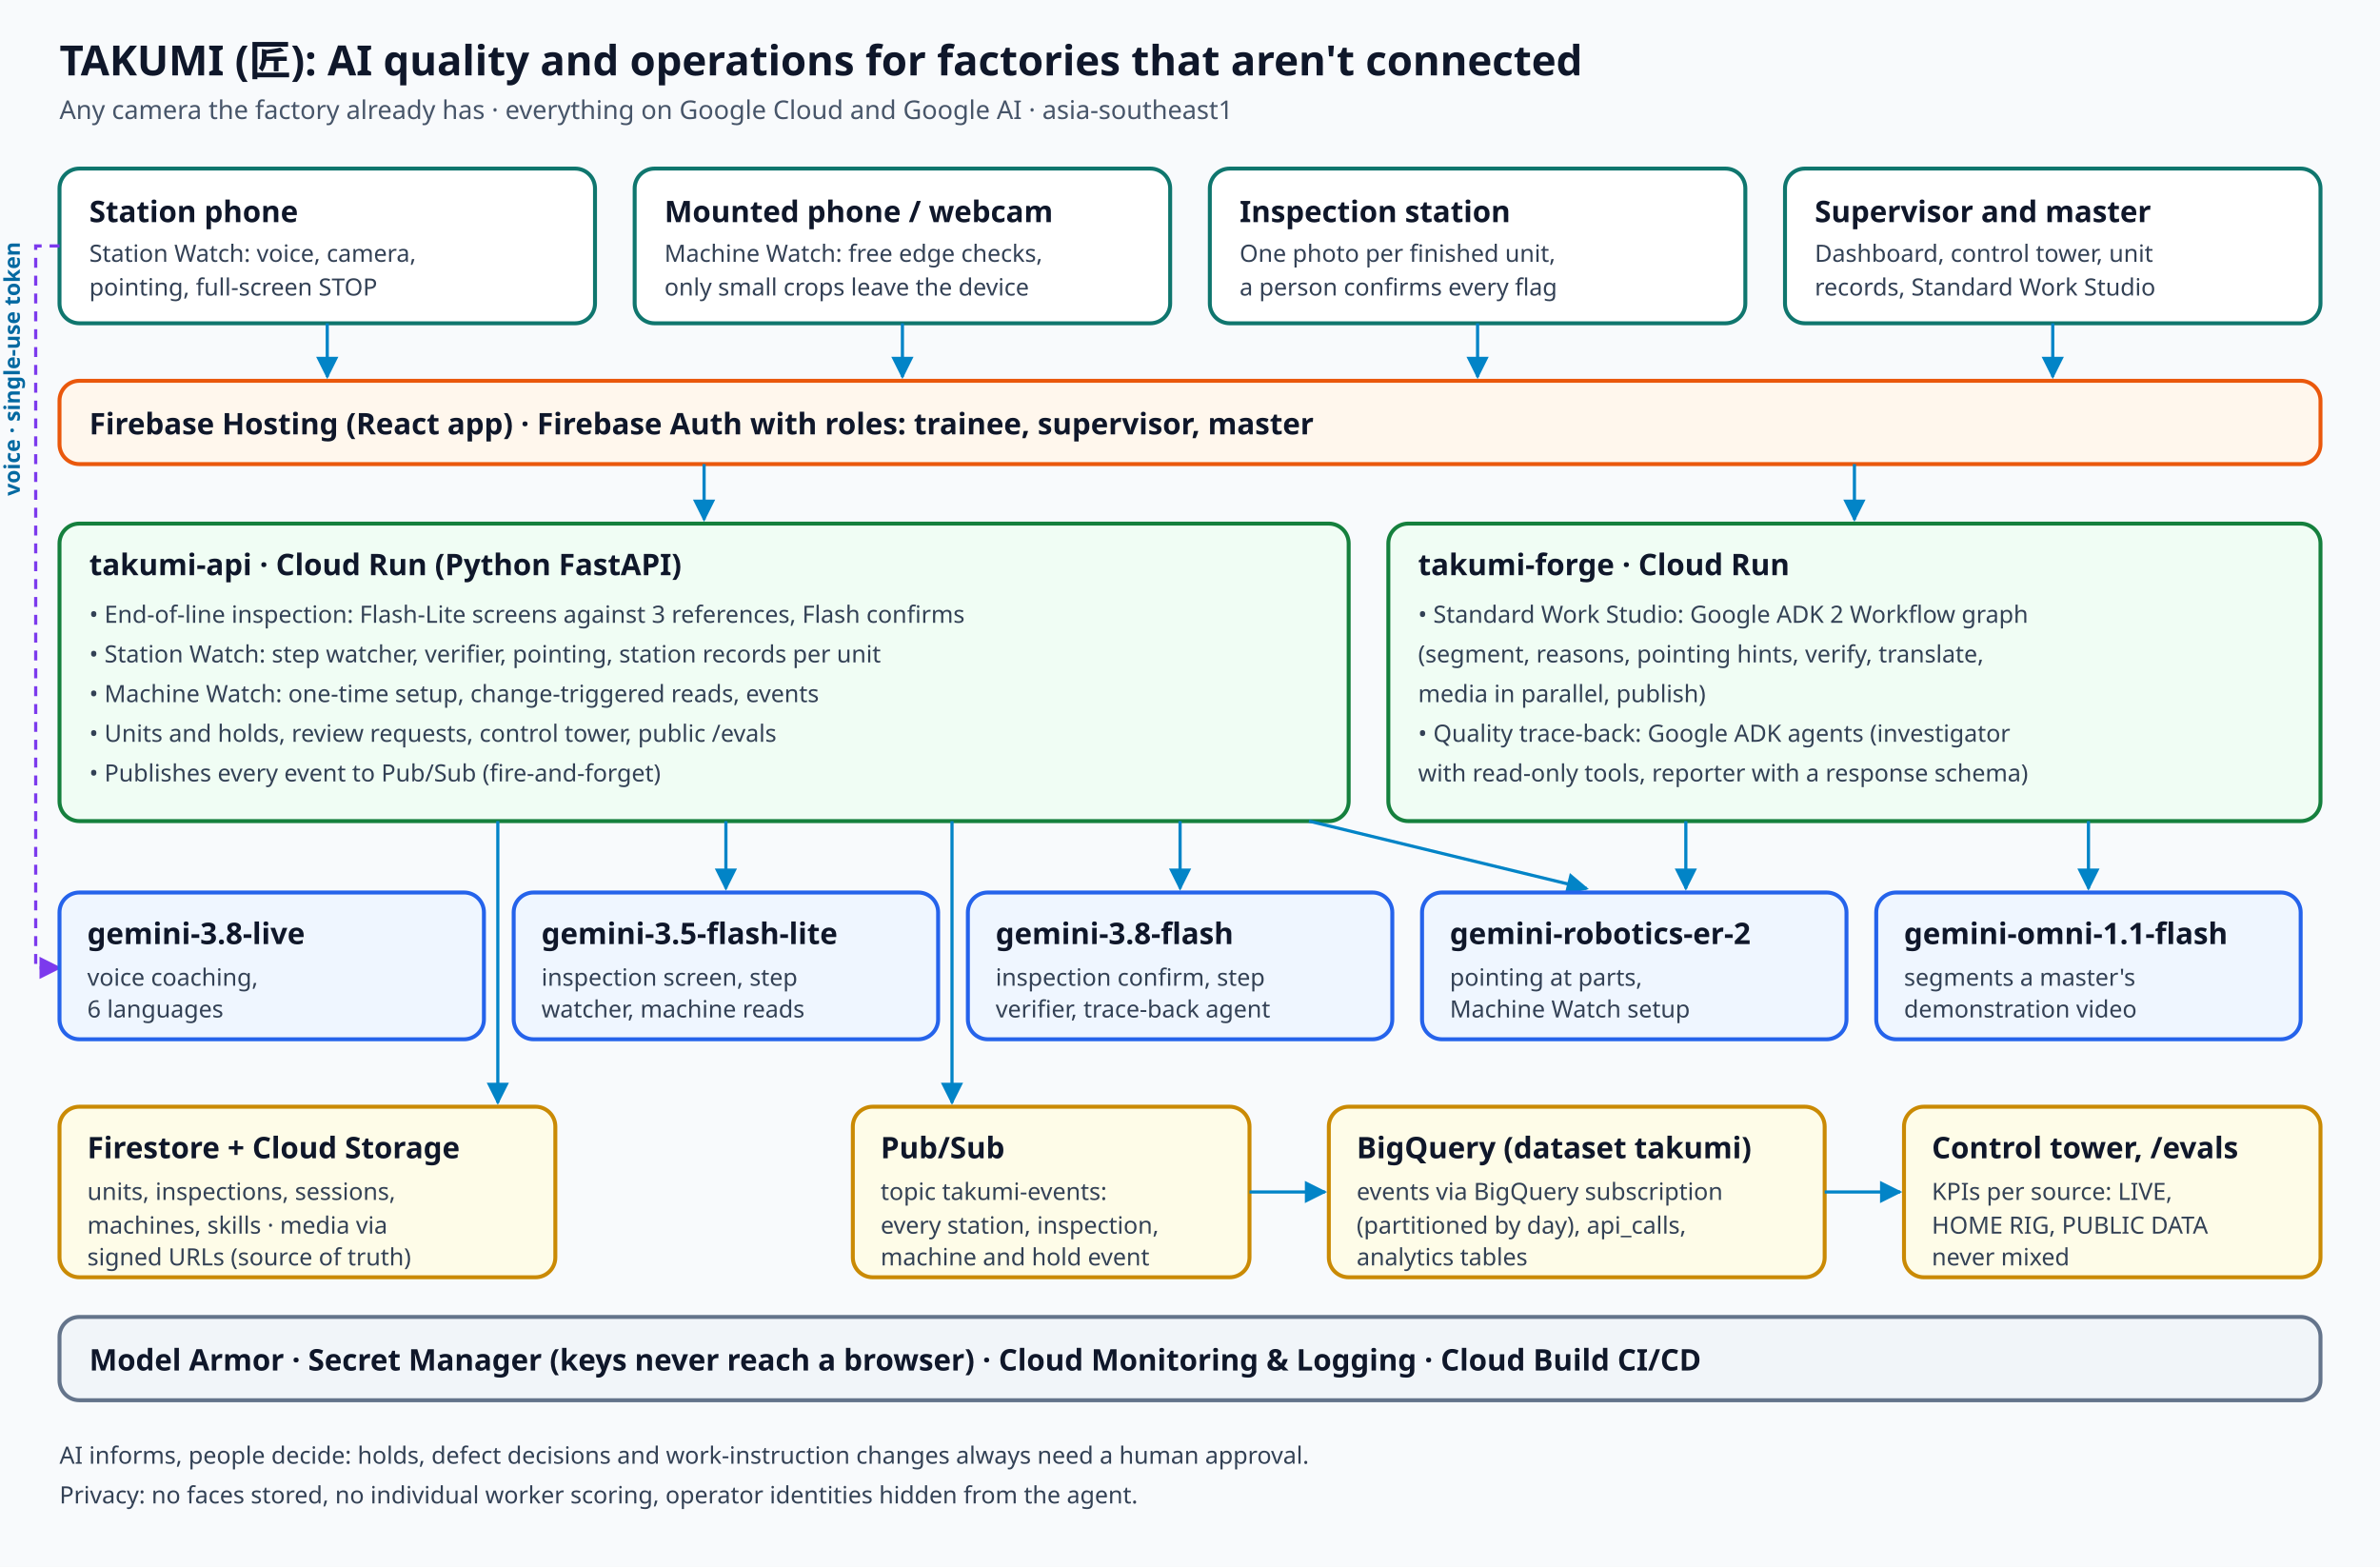
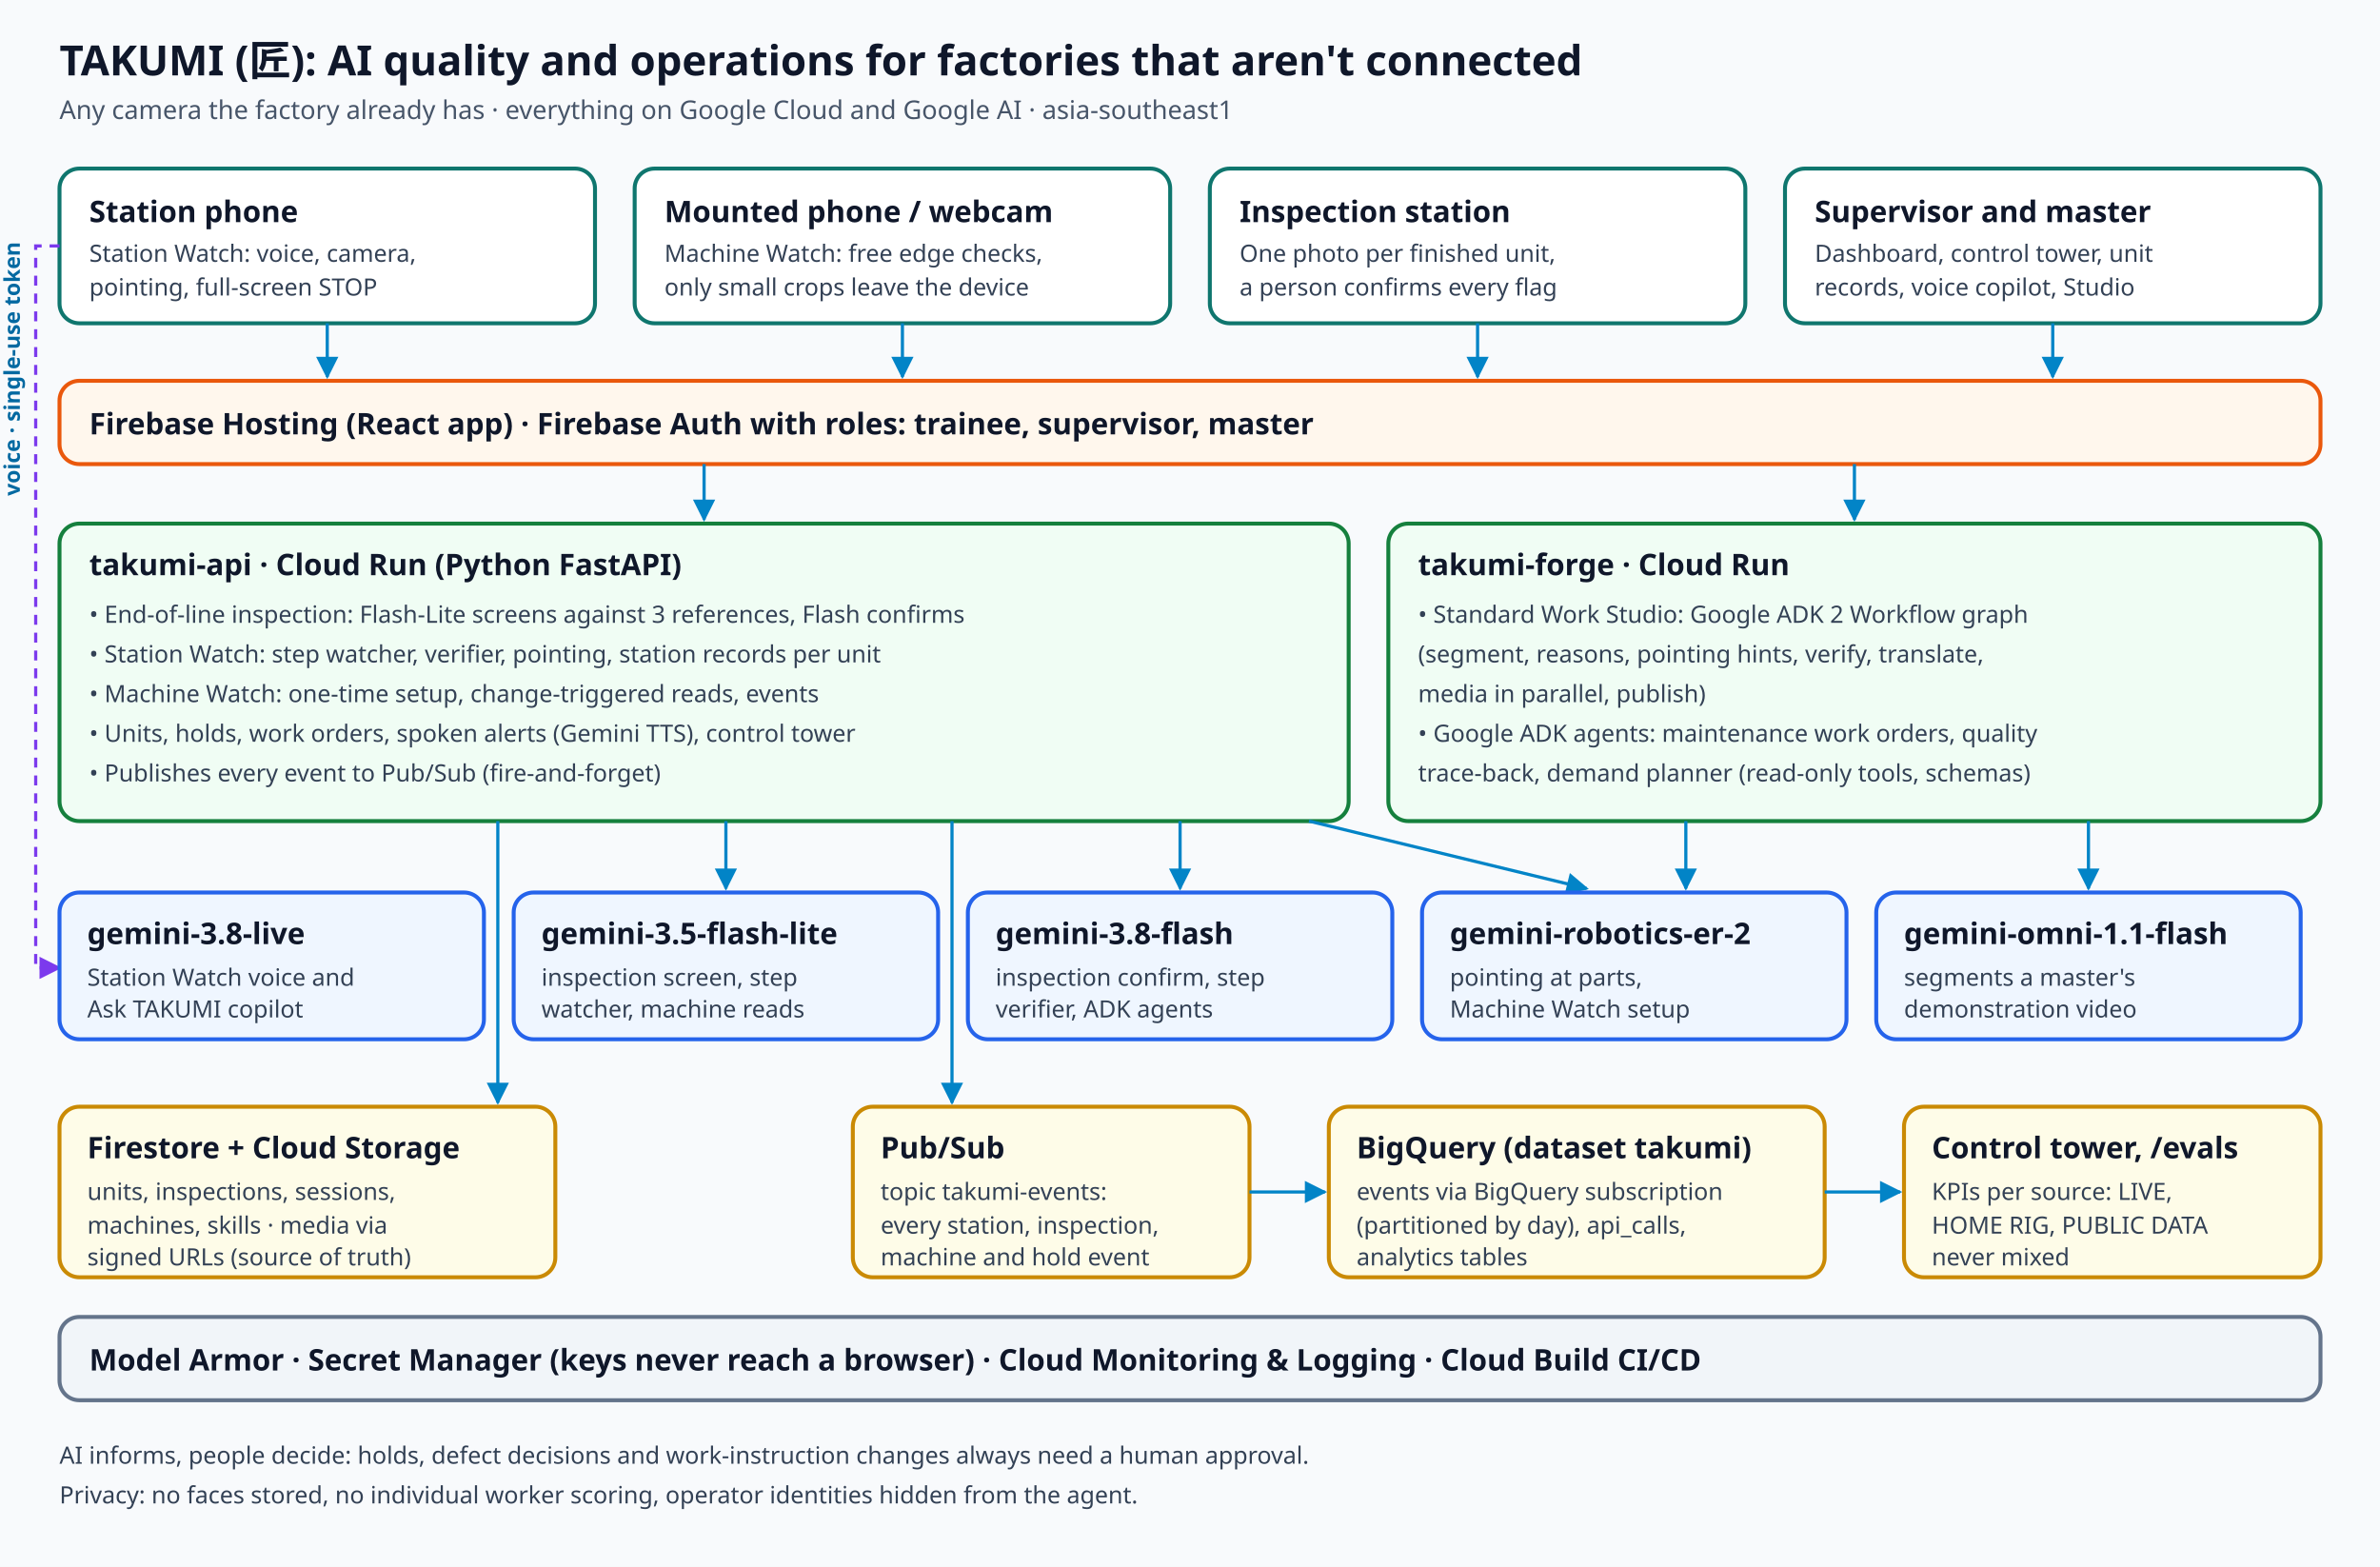
<svg xmlns="http://www.w3.org/2000/svg" viewBox="0 0 1200 790" width="100%" height="100%" role="img" aria-labelledby="t d">
  <defs>
    <style>
      .bg { fill: #f8fafc; }
      .floor { fill: #ffffff; stroke: #0f766e; stroke-width: 2; }
      .fire { fill: #fff7ed; stroke: #ea580c; stroke-width: 2; }
      .run { fill: #f0fdf4; stroke: #15803d; stroke-width: 2; }
      .ai { fill: #eff6ff; stroke: #2563eb; stroke-width: 2; }
      .data { fill: #fefce8; stroke: #ca8a04; stroke-width: 2; }
      .ops { fill: #f1f5f9; stroke: #64748b; stroke-width: 2; }
      .h1 { font: 700 21px 'Noto Sans', system-ui, sans-serif; fill: #0f172a; }
      .h2 { font: 500 13px 'Noto Sans', system-ui, sans-serif; fill: #475569; }
      .t { font: 700 15px 'Noto Sans', system-ui, sans-serif; fill: #0f172a; }
      .s { font: 500 12px 'Noto Sans', system-ui, sans-serif; fill: #334155; }
      .f { font: 600 11px 'Noto Sans', system-ui, sans-serif; fill: #0369a1; }
      .foot { font: 500 12px 'Noto Sans', system-ui, sans-serif; fill: #334155; }
      .a { stroke: #0284c7; stroke-width: 1.6; fill: none; marker-end: url(#ah); }
      .ad { stroke: #7c3aed; stroke-width: 1.6; stroke-dasharray: 5 4; fill: none; marker-end: url(#ahv); }
    </style>
    <marker id="ah" viewBox="0 0 10 10" refX="9" refY="5" markerWidth="7" markerHeight="7" orient="auto-start-reverse">
      <path d="M0,0 L10,5 L0,10 z" fill="#0284c7" />
    </marker>
    <marker id="ahv" viewBox="0 0 10 10" refX="9" refY="5" markerWidth="7" markerHeight="7" orient="auto-start-reverse">
      <path d="M0,0 L10,5 L0,10 z" fill="#7c3aed" />
    </marker>
  </defs>
  <rect class="bg" width="1200" height="790" />
  <text class="h1" x="30" y="38">TAKUMI (匠): AI quality and operations for factories that aren't connected</text>
  <text class="h2" x="30" y="60">Any camera the factory already has · everything on Google Cloud and Google AI · asia-southeast1</text>
  <rect class="floor" x="30" y="85" width="270" height="78" rx="10" />
  <text class="t" x="45" y="112">Station phone</text>
  <text class="s" x="45" y="132">Station Watch: voice, camera,</text>
  <text class="s" x="45" y="149">pointing, full-screen STOP</text>
  <rect class="floor" x="320" y="85" width="270" height="78" rx="10" />
  <text class="t" x="335" y="112">Mounted phone / webcam</text>
  <text class="s" x="335" y="132">Machine Watch: free edge checks,</text>
  <text class="s" x="335" y="149">only small crops leave the device</text>
  <rect class="floor" x="610" y="85" width="270" height="78" rx="10" />
  <text class="t" x="625" y="112">Inspection station</text>
  <text class="s" x="625" y="132">One photo per finished unit,</text>
  <text class="s" x="625" y="149">a person confirms every flag</text>
  <rect class="floor" x="900" y="85" width="270" height="78" rx="10" />
  <text class="t" x="915" y="112">Supervisor and master</text>
  <text class="s" x="915" y="132">Dashboard, control tower, unit</text>
-   <text class="s" x="915" y="149">records, Standard Work Studio</text>
+   <text class="s" x="915" y="149">records, voice copilot, Studio</text>
  <path class="a" d="M165 163 V190" />
  <path class="a" d="M455 163 V190" />
  <path class="a" d="M745 163 V190" />
  <path class="a" d="M1035 163 V190" />
  <rect class="fire" x="30" y="192" width="1140" height="42" rx="10" />
  <text class="t" x="45" y="219">Firebase Hosting (React app) · Firebase Auth with roles: trainee, supervisor, master</text>
  <path class="a" d="M355 234 V262" />
  <path class="a" d="M935 234 V262" />
  <rect class="run" x="30" y="264" width="650" height="150" rx="10" />
  <text class="t" x="45" y="290">takumi-api · Cloud Run (Python FastAPI)</text>
  <text class="s" x="45" y="314">• End-of-line inspection: Flash-Lite screens against 3 references, Flash confirms</text>
  <text class="s" x="45" y="334">• Station Watch: step watcher, verifier, pointing, station records per unit</text>
  <text class="s" x="45" y="354">• Machine Watch: one-time setup, change-triggered reads, events</text>
-   <text class="s" x="45" y="374">• Units and holds, review requests, control tower, public /evals</text>
+   <text class="s" x="45" y="374">• Units, holds, work orders, spoken alerts (Gemini TTS), control tower</text>
  <text class="s" x="45" y="394">• Publishes every event to Pub/Sub (fire-and-forget)</text>
  <rect class="run" x="700" y="264" width="470" height="150" rx="10" />
  <text class="t" x="715" y="290">takumi-forge · Cloud Run</text>
  <text class="s" x="715" y="314">• Standard Work Studio: Google ADK 2 Workflow graph</text>
  <text class="s" x="715" y="334">  (segment, reasons, pointing hints, verify, translate,</text>
  <text class="s" x="715" y="354">  media in parallel, publish)</text>
-   <text class="s" x="715" y="374">• Quality trace-back: Google ADK agents (investigator</text>
-   <text class="s" x="715" y="394">  with read-only tools, reporter with a response schema)</text>
+   <text class="s" x="715" y="374">• Google ADK agents: maintenance work orders, quality</text>
+   <text class="s" x="715" y="394">  trace-back, demand planner (read-only tools, schemas)</text>
  <path class="ad" d="M30 124 H18 V488 H30" />
  <text class="f" x="10" y="250" transform="rotate(-90 10 250)">voice · single-use token</text>
  <path class="a" d="M366 414 V448" />
  <path class="a" d="M595 414 V448" />
  <path class="a" d="M660 414 L800 448" />
  <path class="a" d="M850 414 V448" />
  <path class="a" d="M1053 414 V448" />
  <rect class="ai" x="30" y="450" width="214" height="74" rx="10" />
  <text class="t" x="44" y="476">gemini-3.8-live</text>
-   <text class="s" x="44" y="497">voice coaching,</text>
-   <text class="s" x="44" y="513">6 languages</text>
+   <text class="s" x="44" y="497">Station Watch voice and</text>
+   <text class="s" x="44" y="513">Ask TAKUMI copilot</text>
  <rect class="ai" x="259" y="450" width="214" height="74" rx="10" />
  <text class="t" x="273" y="476">gemini-3.5-flash-lite</text>
  <text class="s" x="273" y="497">inspection screen, step</text>
  <text class="s" x="273" y="513">watcher, machine reads</text>
  <rect class="ai" x="488" y="450" width="214" height="74" rx="10" />
  <text class="t" x="502" y="476">gemini-3.8-flash</text>
  <text class="s" x="502" y="497">inspection confirm, step</text>
-   <text class="s" x="502" y="513">verifier, trace-back agent</text>
+   <text class="s" x="502" y="513">verifier, ADK agents</text>
  <rect class="ai" x="717" y="450" width="214" height="74" rx="10" />
  <text class="t" x="731" y="476">gemini-robotics-er-2</text>
  <text class="s" x="731" y="497">pointing at parts,</text>
  <text class="s" x="731" y="513">Machine Watch setup</text>
  <rect class="ai" x="946" y="450" width="214" height="74" rx="10" />
  <text class="t" x="960" y="476">gemini-omni-1.1-flash</text>
  <text class="s" x="960" y="497">segments a master's</text>
  <text class="s" x="960" y="513">demonstration video</text>
  <path class="a" d="M251 414 V556" />
  <path class="a" d="M480 414 V556" />
  <rect class="data" x="30" y="558" width="250" height="86" rx="10" />
  <text class="t" x="44" y="584">Firestore + Cloud Storage</text>
  <text class="s" x="44" y="605">units, inspections, sessions,</text>
  <text class="s" x="44" y="622">machines, skills · media via</text>
  <text class="s" x="44" y="638">signed URLs (source of truth)</text>
  <rect class="data" x="430" y="558" width="200" height="86" rx="10" />
  <text class="t" x="444" y="584">Pub/Sub</text>
  <text class="s" x="444" y="605">topic takumi-events:</text>
  <text class="s" x="444" y="622">every station, inspection,</text>
  <text class="s" x="444" y="638">machine and hold event</text>
  <path class="a" d="M630 601 H668" />
  <rect class="data" x="670" y="558" width="250" height="86" rx="10" />
  <text class="t" x="684" y="584">BigQuery (dataset takumi)</text>
  <text class="s" x="684" y="605">events via BigQuery subscription</text>
  <text class="s" x="684" y="622">(partitioned by day), api_calls,</text>
  <text class="s" x="684" y="638">analytics tables</text>
  <path class="a" d="M920 601 H958" />
  <rect class="data" x="960" y="558" width="210" height="86" rx="10" />
  <text class="t" x="974" y="584">Control tower, /evals</text>
  <text class="s" x="974" y="605">KPIs per source: LIVE,</text>
  <text class="s" x="974" y="622">HOME RIG, PUBLIC DATA</text>
  <text class="s" x="974" y="638">never mixed</text>
  <rect class="ops" x="30" y="664" width="1140" height="42" rx="10" />
  <text class="t" x="45" y="691">Model Armor · Secret Manager (keys never reach a browser) · Cloud Monitoring &amp; Logging · Cloud Build CI/CD</text>
  <text class="foot" x="30" y="738">AI informs, people decide: holds, defect decisions and work-instruction changes always need a human approval.</text>
  <text class="foot" x="30" y="758">Privacy: no faces stored, no individual worker scoring, operator identities hidden from the agent.</text>
</svg>
